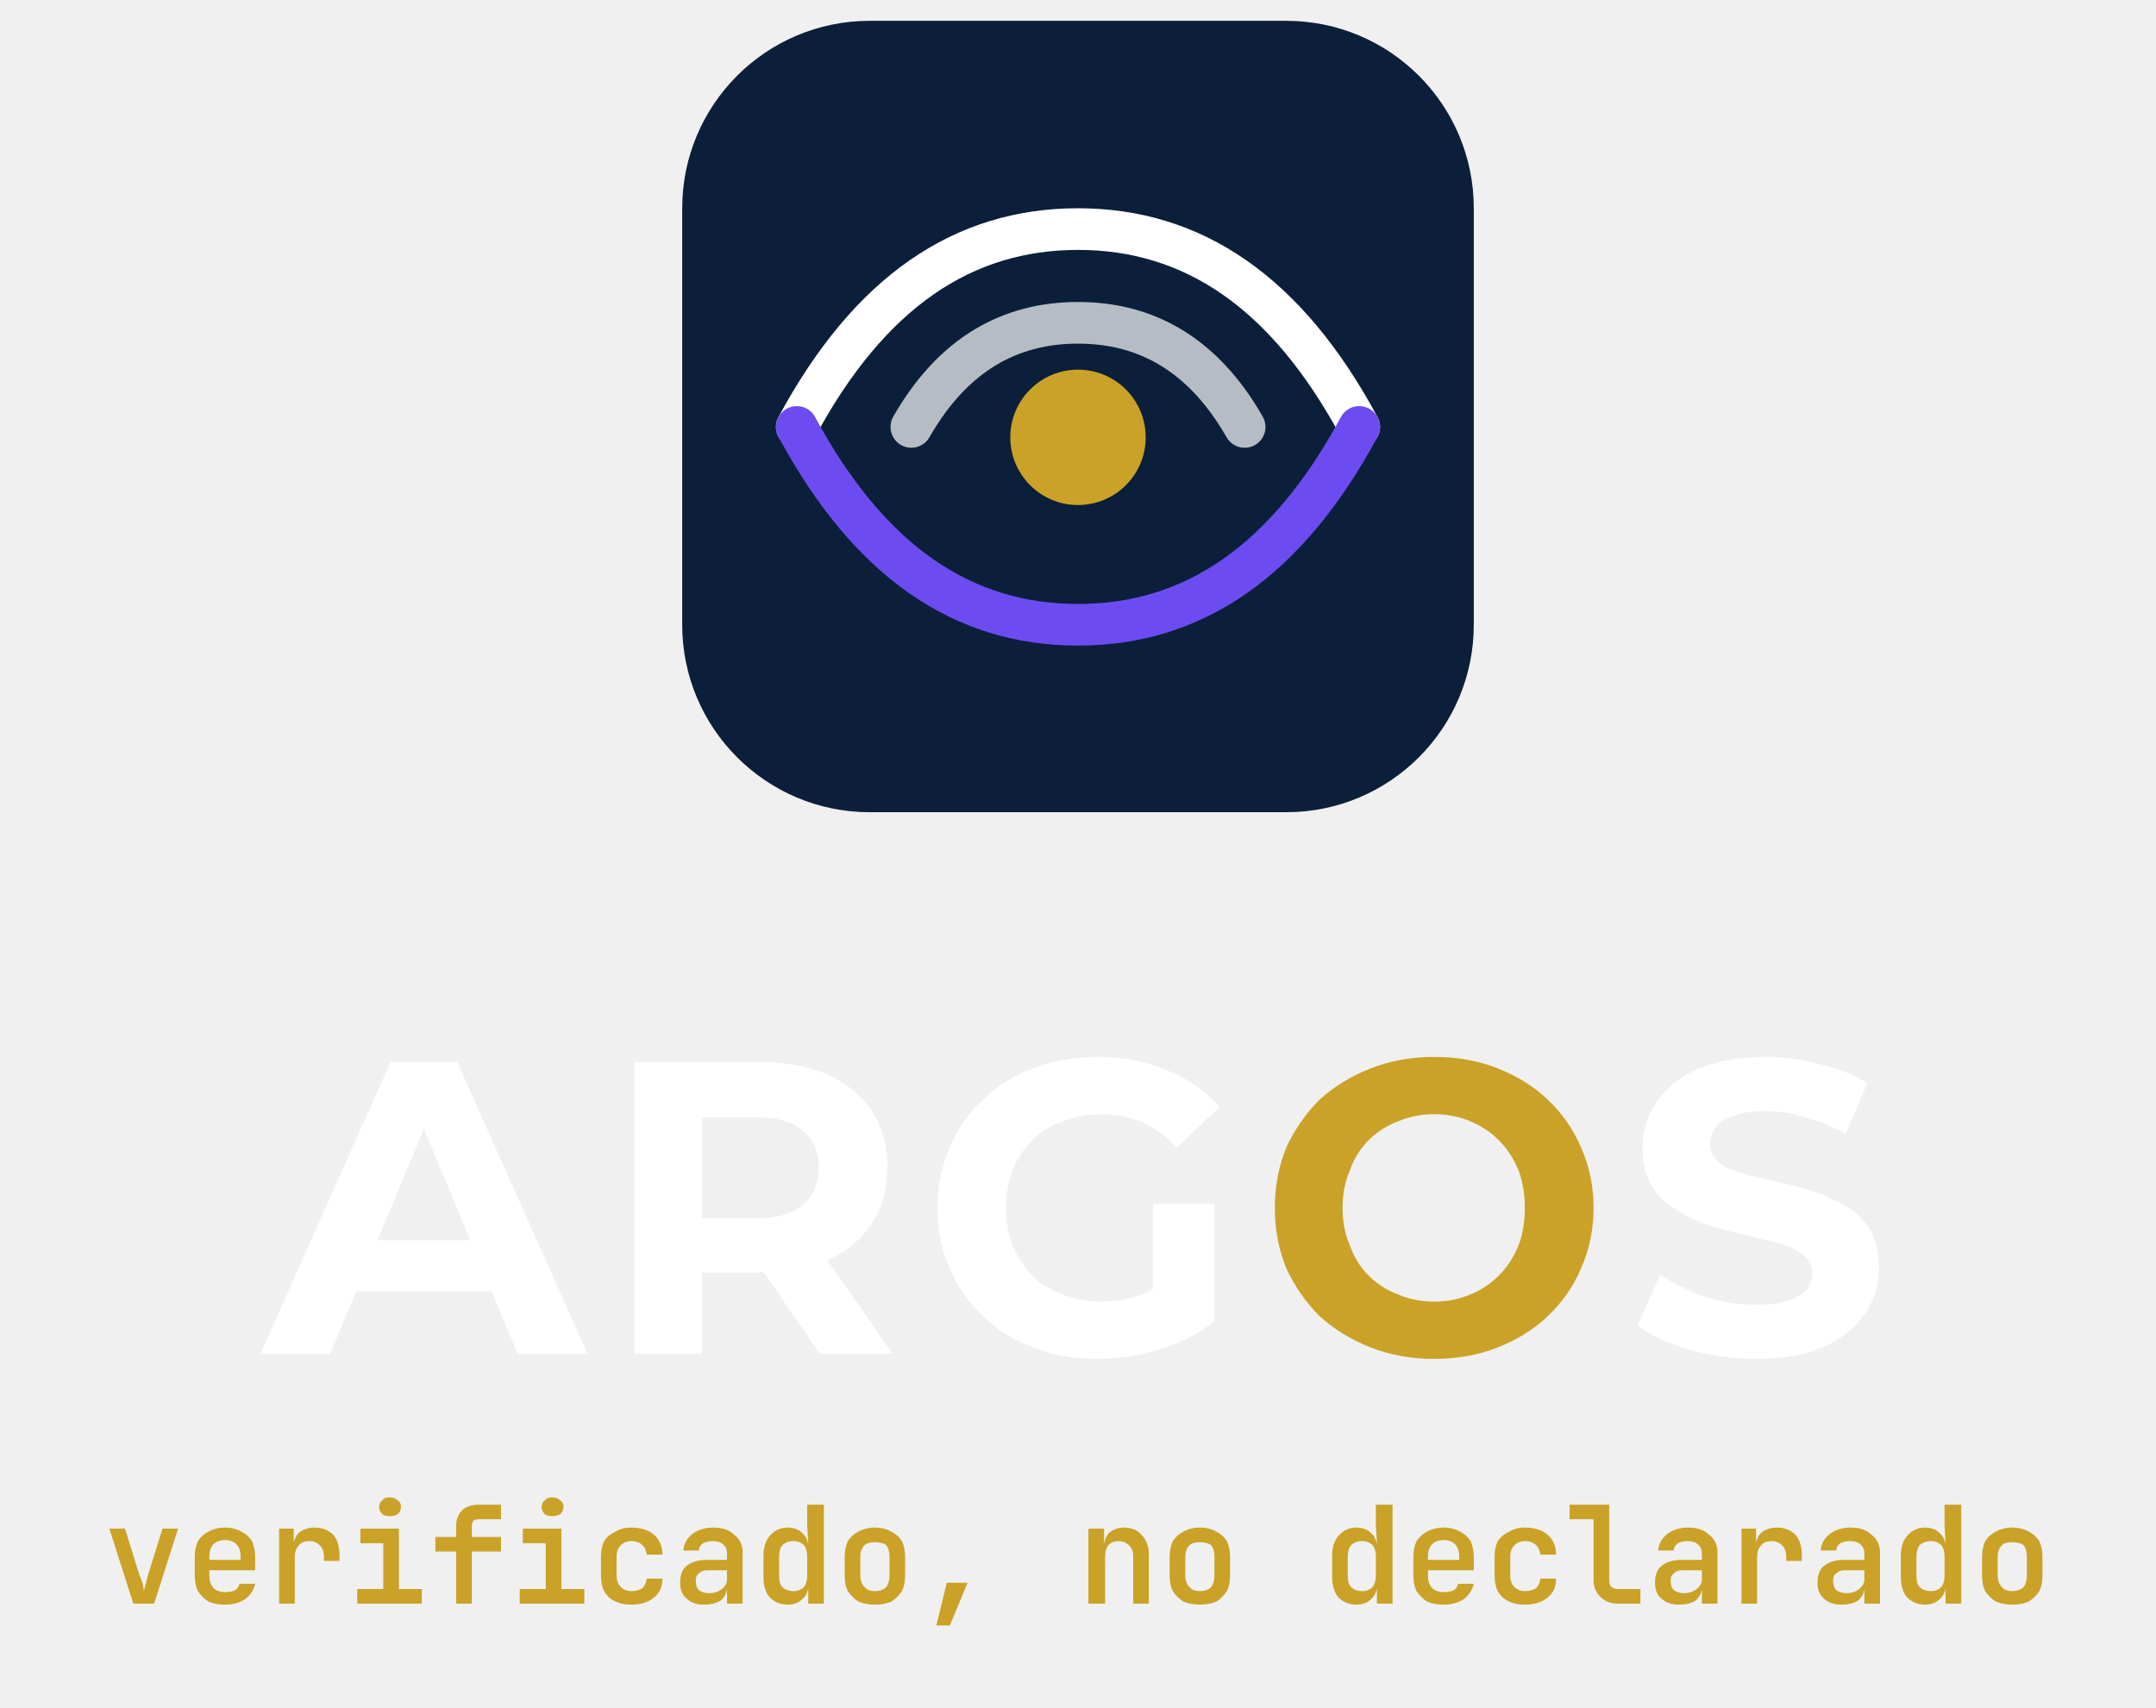
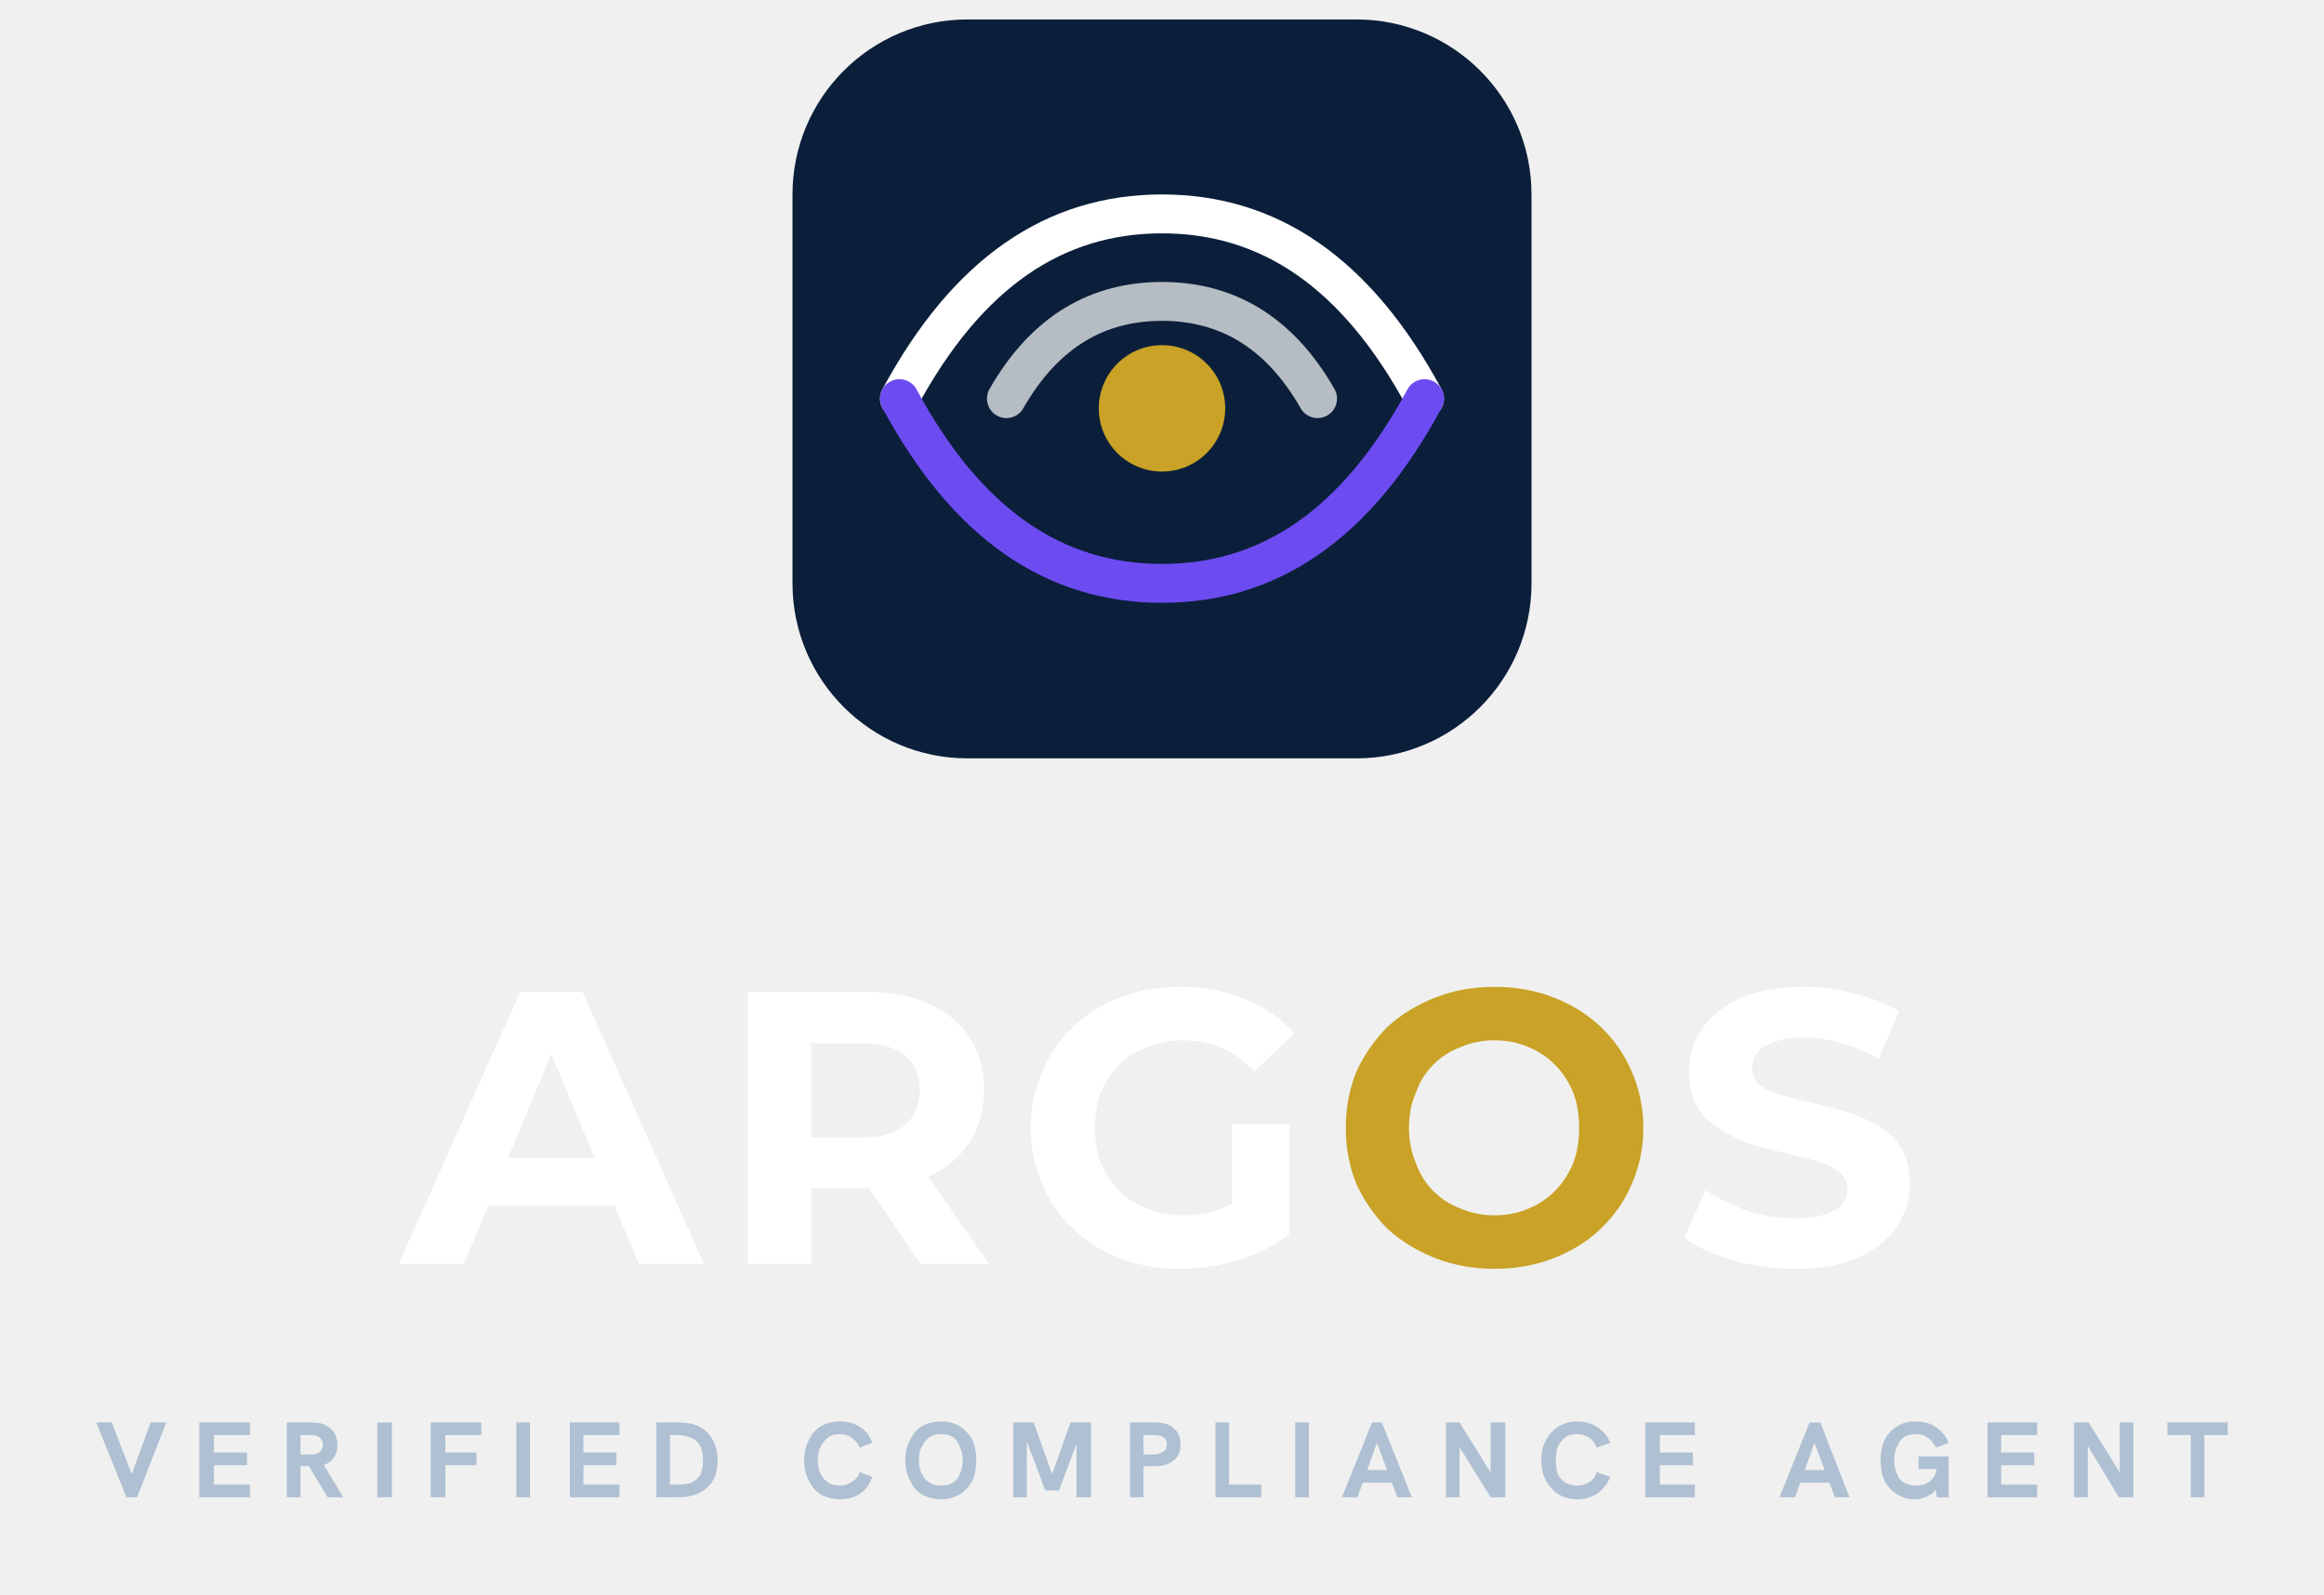
- <svg xmlns="http://www.w3.org/2000/svg" viewBox="0 0 207 164" role="img" aria-label="ARGOS">
-   <g transform="translate(63.5 0)">
+ <svg xmlns="http://www.w3.org/2000/svg" viewBox="0 0 239 164" role="img" aria-label="ARGOS">
+   <g transform="translate(79.5 0)">
    <rect x="2" y="2" width="76" height="76" rx="18" fill="#0B1F3A" />
    <g fill="none" stroke-linecap="round">
      <path d="M13 41C20 28 29 22 40 22S60 28 67 41" stroke="#fff" stroke-width="4" />
      <path d="M24 41C28 34 33.5 31 40 31S52 34 56 41" stroke="#fff" stroke-width="4" opacity=".7" />
      <path d="M13 41C20 54 29 60 40 60S60 54 67 41" stroke="#6C4CF1" stroke-width="4" />
    </g>
    <circle cx="40" cy="42" r="6.5" fill="#C9A227" />
  </g>
-   <path fill="#fff" d="M25 130 37.5 102H43.9L56.4 130H49.7L39.4 105.3H42L31.7 130ZM31.3 124 33 119.1H47.4L49.2 124ZM60.9 130V102H72.8Q78.7 102 81.9 104.7Q85.2 107.4 85.2 112.1Q85.2 115.3 83.7 117.5Q82.2 119.8 79.5 121Q76.8 122.2 73 122.2H64.5L67.4 119.4V130ZM78.7 130 71.7 119.8H78.6L85.7 130ZM67.4 120.1 64.5 117H72.6Q75.6 117 77.1 115.7Q78.6 114.4 78.6 112.1Q78.6 109.8 77.1 108.6Q75.6 107.3 72.6 107.3H64.5L67.4 104.2ZM105.3 130.5Q102 130.5 99.2 129.4Q96.4 128.4 94.4 126.4Q92.3 124.5 91.2 121.8Q90 119.2 90 116Q90 112.8 91.2 110.2Q92.3 107.5 94.4 105.6Q96.4 103.6 99.2 102.6Q102.1 101.5 105.4 101.5Q109.1 101.5 112.1 102.8Q115.1 104 117.1 106.3L113 110.2Q111.5 108.6 109.7 107.8Q107.9 107 105.7 107Q103.7 107 102 107.7Q100.3 108.3 99.1 109.5Q97.9 110.7 97.2 112.4Q96.6 114 96.6 116Q96.6 117.9 97.2 119.6Q97.9 121.2 99.1 122.5Q100.3 123.7 102 124.3Q103.6 125 105.7 125Q107.6 125 109.4 124.4Q111.2 123.7 113 122.2L116.6 126.9Q114.3 128.7 111.3 129.6Q108.3 130.5 105.3 130.5ZM116.6 126.9 110.7 126.1V115.6H116.6ZM168.6 130.5Q165.2 130.5 162.1 129.6Q159.1 128.7 157.2 127.3L159.4 122.4Q161.2 123.6 163.6 124.5Q166.1 125.3 168.6 125.3Q170.6 125.3 171.7 124.9Q172.9 124.5 173.5 123.8Q174 123.1 174 122.3Q174 121.2 173.1 120.5Q172.2 119.8 170.8 119.4Q169.4 119 167.6 118.6Q165.9 118.2 164.1 117.7Q162.4 117.1 161 116.2Q159.5 115.4 158.6 113.9Q157.7 112.5 157.7 110.2Q157.7 107.8 159 105.9Q160.3 103.9 162.9 102.7Q165.6 101.5 169.6 101.5Q172.2 101.5 174.7 102.2Q177.3 102.8 179.3 104L177.2 108.9Q175.3 107.8 173.3 107.3Q171.4 106.7 169.5 106.7Q167.6 106.7 166.4 107.2Q165.2 107.6 164.7 108.3Q164.2 109 164.2 109.9Q164.2 111 165.1 111.7Q165.9 112.3 167.4 112.7Q168.8 113.1 170.6 113.5Q172.3 113.9 174.1 114.4Q175.8 115 177.2 115.8Q178.7 116.7 179.6 118.2Q180.4 119.6 180.4 121.8Q180.4 124.1 179.1 126.1Q177.8 128.1 175.2 129.3Q172.6 130.5 168.6 130.5Z" />
-   <path fill="#C9A227" d="M137.7 130.5Q134.4 130.5 131.6 129.4Q128.8 128.3 126.7 126.4Q124.7 124.4 123.5 121.8Q122.4 119.1 122.4 116Q122.4 112.9 123.5 110.2Q124.7 107.6 126.7 105.6Q128.8 103.7 131.6 102.6Q134.4 101.5 137.7 101.5Q141 101.5 143.8 102.6Q146.6 103.7 148.6 105.6Q150.7 107.6 151.8 110.2Q153 112.9 153 116Q153 119.1 151.8 121.8Q150.7 124.4 148.6 126.4Q146.6 128.3 143.8 129.4Q141 130.5 137.7 130.5ZM137.7 125Q139.6 125 141.2 124.3Q142.7 123.7 143.9 122.5Q145.1 121.3 145.8 119.6Q146.4 118 146.4 116Q146.4 114 145.8 112.4Q145.1 110.7 143.9 109.5Q142.7 108.3 141.2 107.7Q139.6 107 137.7 107Q135.8 107 134.2 107.7Q132.6 108.3 131.4 109.5Q130.2 110.7 129.6 112.4Q128.9 114 128.9 116Q128.9 118 129.6 119.6Q130.2 121.3 131.4 122.5Q132.6 123.7 134.2 124.3Q135.8 125 137.7 125Z" />
-   <path fill="#C9A227" d="M12.8 154 10.5 146.8H12L13.4 151.3Q13.6 151.7 13.7 152.1Q13.8 152.5 13.8 152.8Q13.9 152.5 14 152.1Q14.1 151.7 14.2 151.3L15.6 146.8H17.1L14.8 154ZM21.6 154.1Q20.7 154.1 20 153.8Q19.4 153.4 19 152.8Q18.7 152.2 18.7 151.3V149.5Q18.7 148.7 19 148Q19.4 147.4 20 147.1Q20.7 146.7 21.6 146.7Q22.5 146.7 23.2 147.1Q23.8 147.4 24.2 148Q24.5 148.7 24.5 149.5V150.8H20.1V151.3Q20.1 152.1 20.5 152.5Q20.9 152.9 21.6 152.9Q22.2 152.9 22.6 152.7Q22.9 152.5 23 152.1H24.5Q24.3 153 23.5 153.6Q22.7 154.1 21.6 154.1ZM23.1 149.9V149.5Q23.1 148.7 22.7 148.3Q22.3 147.9 21.6 147.9Q20.9 147.9 20.5 148.3Q20.1 148.7 20.1 149.5V149.8L23.2 149.8ZM26.8 154V146.8H28.2V148.2H28.6L28.1 149.1Q28.1 147.9 28.6 147.3Q29.2 146.7 30.2 146.7Q31.3 146.7 32 147.4Q32.6 148.1 32.6 149.4V149.9H31.1V149.5Q31.1 148.8 30.7 148.4Q30.3 148 29.7 148Q29 148 28.7 148.4Q28.3 148.8 28.3 149.5V154ZM34.3 154V152.6H36.8V148.2H34.6V146.8H38.3V152.6H40.5V154ZM37.4 145.6Q36.9 145.6 36.7 145.4Q36.4 145.1 36.4 144.7Q36.4 144.3 36.7 144.1Q36.9 143.8 37.4 143.8Q37.9 143.8 38.2 144.1Q38.5 144.3 38.5 144.7Q38.5 145.1 38.2 145.4Q37.9 145.6 37.4 145.6ZM43.8 154V149H41.8V147.6H43.8V146.5Q43.8 145.6 44.4 145Q45 144.5 46 144.5H48.1V145.9H46.1Q45.7 145.9 45.5 146Q45.3 146.2 45.3 146.5V147.6H48.1V149H45.3V154ZM49.9 154V152.6H52.4V148.2H50.2V146.8H53.9V152.6H56.1V154ZM53 145.6Q52.5 145.6 52.3 145.4Q52 145.1 52 144.7Q52 144.3 52.3 144.1Q52.5 143.8 53 143.8Q53.5 143.8 53.8 144.1Q54.1 144.3 54.1 144.7Q54.1 145.1 53.8 145.4Q53.5 145.6 53 145.6ZM60.6 154.1Q59.7 154.1 59.1 153.8Q58.4 153.5 58 152.8Q57.7 152.2 57.7 151.3V149.5Q57.7 148.6 58 148Q58.4 147.4 59.1 147.1Q59.7 146.7 60.6 146.7Q62 146.7 62.8 147.4Q63.6 148.1 63.6 149.3H62.1Q62 148.7 61.7 148.4Q61.3 148 60.6 148Q60 148 59.6 148.4Q59.2 148.8 59.2 149.5V151.3Q59.2 152 59.6 152.4Q60 152.8 60.6 152.8Q61.3 152.8 61.7 152.5Q62 152.2 62.1 151.6H63.6Q63.6 152.8 62.8 153.4Q62 154.1 60.6 154.1ZM67.6 154.1Q66.5 154.1 65.9 153.5Q65.3 153 65.3 152Q65.3 150.9 65.9 150.4Q66.6 149.8 67.9 149.8H69.8V149.2Q69.8 148.6 69.4 148.3Q69.1 148 68.4 148Q67.9 148 67.5 148.2Q67.1 148.5 67.1 148.9H65.6Q65.7 147.9 66.5 147.3Q67.3 146.7 68.5 146.7Q69.8 146.7 70.5 147.4Q71.3 148 71.3 149.1V154H69.8V152.7H69.6L69.8 152.4Q69.8 153.2 69.2 153.7Q68.6 154.1 67.6 154.1ZM68.1 153Q68.8 153 69.3 152.6Q69.8 152.2 69.8 151.7V150.8H67.9Q67.4 150.8 67.1 151.1Q66.8 151.3 66.8 151.8Q66.8 152.4 67.1 152.7Q67.5 153 68.1 153ZM75.6 154.1Q74.6 154.1 73.9 153.4Q73.3 152.7 73.3 151.4V149.4Q73.3 148.2 73.9 147.5Q74.6 146.7 75.6 146.7Q76.5 146.7 77 147.2Q77.6 147.7 77.6 148.6L77.2 148.2H77.6L77.5 146.5V144.5H79.1V154H77.6V152.6H77.2L77.6 152.3Q77.6 153.1 77 153.6Q76.5 154.1 75.6 154.1ZM76.2 152.8Q76.8 152.8 77.2 152.4Q77.5 152 77.5 151.3V149.5Q77.5 148.8 77.2 148.4Q76.8 148 76.2 148Q75.5 148 75.1 148.4Q74.8 148.8 74.8 149.5V151.3Q74.8 152.1 75.1 152.4Q75.5 152.8 76.2 152.8ZM84 154.1Q83.1 154.1 82.4 153.8Q81.8 153.4 81.4 152.8Q81.1 152.2 81.1 151.3V149.5Q81.1 148.7 81.4 148Q81.8 147.4 82.4 147.1Q83.1 146.7 84 146.7Q84.9 146.7 85.6 147.1Q86.2 147.4 86.6 148Q86.9 148.7 86.9 149.5V151.3Q86.9 152.2 86.6 152.8Q86.2 153.4 85.6 153.8Q84.9 154.1 84 154.1ZM84 152.8Q84.7 152.8 85.1 152.4Q85.4 152 85.4 151.3V149.5Q85.4 148.8 85.1 148.4Q84.7 148.1 84 148.1Q83.3 148.1 83 148.4Q82.6 148.8 82.6 149.5V151.3Q82.6 152 83 152.4Q83.3 152.8 84 152.8ZM89.9 156.1 90.9 152H92.9L91.2 156.1ZM104.5 154V146.8H106V148.2H106.4L106 148.6Q106 147.7 106.5 147.2Q107.1 146.7 107.9 146.7Q109 146.7 109.6 147.4Q110.3 148.1 110.3 149.3V154H108.8V149.4Q108.8 148.8 108.4 148.4Q108 148 107.4 148Q106.8 148 106.4 148.4Q106.1 148.8 106.1 149.5V154ZM115.2 154.1Q114.3 154.1 113.6 153.8Q113 153.4 112.6 152.8Q112.3 152.2 112.3 151.3V149.5Q112.3 148.7 112.6 148Q113 147.4 113.6 147.1Q114.3 146.7 115.2 146.7Q116.1 146.7 116.8 147.1Q117.4 147.4 117.8 148Q118.1 148.7 118.1 149.5V151.3Q118.1 152.2 117.8 152.8Q117.4 153.4 116.8 153.8Q116.1 154.1 115.2 154.1ZM115.2 152.8Q115.9 152.8 116.3 152.4Q116.6 152 116.6 151.3V149.5Q116.6 148.8 116.3 148.4Q115.9 148.1 115.2 148.1Q114.5 148.1 114.2 148.4Q113.8 148.8 113.8 149.5V151.3Q113.8 152 114.2 152.4Q114.5 152.8 115.2 152.8ZM130.2 154.1Q129.2 154.1 128.5 153.4Q127.9 152.7 127.9 151.4V149.4Q127.9 148.2 128.5 147.5Q129.2 146.7 130.2 146.7Q131.1 146.7 131.6 147.2Q132.2 147.7 132.2 148.6L131.8 148.2H132.2L132.1 146.5V144.5H133.7V154H132.2V152.6H131.8L132.2 152.3Q132.2 153.1 131.6 153.6Q131.1 154.1 130.2 154.1ZM130.8 152.8Q131.4 152.8 131.8 152.4Q132.1 152 132.1 151.3V149.5Q132.1 148.8 131.8 148.4Q131.4 148 130.8 148Q130.1 148 129.7 148.4Q129.4 148.8 129.4 149.5V151.3Q129.4 152.1 129.7 152.4Q130.1 152.8 130.8 152.8ZM138.6 154.1Q137.7 154.1 137 153.8Q136.4 153.4 136 152.8Q135.7 152.2 135.7 151.3V149.5Q135.7 148.7 136 148Q136.4 147.4 137 147.1Q137.7 146.7 138.6 146.7Q139.5 146.7 140.2 147.1Q140.8 147.4 141.2 148Q141.5 148.7 141.5 149.5V150.8H137.1V151.3Q137.1 152.1 137.5 152.5Q137.9 152.9 138.6 152.9Q139.2 152.9 139.6 152.7Q139.9 152.5 140 152.1H141.5Q141.3 153 140.5 153.6Q139.7 154.1 138.6 154.1ZM140.1 149.9V149.5Q140.1 148.7 139.7 148.3Q139.3 147.9 138.6 147.9Q137.9 147.9 137.5 148.3Q137.1 148.7 137.1 149.5V149.8L140.2 149.8ZM146.4 154.1Q145.5 154.1 144.9 153.8Q144.2 153.5 143.8 152.8Q143.5 152.2 143.5 151.3V149.5Q143.5 148.6 143.8 148Q144.2 147.4 144.9 147.1Q145.5 146.7 146.4 146.7Q147.8 146.7 148.6 147.4Q149.4 148.1 149.4 149.3H147.9Q147.8 148.7 147.5 148.4Q147.1 148 146.4 148Q145.8 148 145.4 148.4Q145 148.8 145 149.5V151.3Q145 152 145.4 152.4Q145.8 152.8 146.4 152.8Q147.1 152.8 147.5 152.5Q147.8 152.2 147.9 151.6H149.4Q149.4 152.8 148.6 153.4Q147.8 154.1 146.4 154.1ZM155.3 154Q154.6 154 154.1 153.7Q153.6 153.4 153.3 152.9Q153 152.4 153 151.8V145.9H150.7V144.5H154.5V151.8Q154.5 152.2 154.7 152.4Q155 152.6 155.3 152.6H157.5V154ZM161.2 154.1Q160.1 154.1 159.5 153.5Q158.9 153 158.9 152Q158.9 150.9 159.5 150.4Q160.2 149.8 161.5 149.8H163.4V149.2Q163.4 148.6 163 148.3Q162.7 148 162 148Q161.5 148 161.1 148.2Q160.7 148.5 160.7 148.9H159.2Q159.3 147.9 160.1 147.3Q160.9 146.7 162.1 146.7Q163.4 146.7 164.1 147.4Q164.9 148 164.9 149.1V154H163.4V152.7H163.2L163.4 152.4Q163.4 153.2 162.8 153.7Q162.2 154.1 161.2 154.1ZM161.7 153Q162.4 153 162.9 152.6Q163.4 152.2 163.4 151.7V150.8H161.5Q161 150.8 160.7 151.1Q160.4 151.3 160.4 151.8Q160.4 152.4 160.7 152.7Q161.1 153 161.7 153ZM167.2 154V146.8H168.6V148.2H169L168.5 149.1Q168.5 147.9 169 147.3Q169.6 146.7 170.6 146.7Q171.7 146.7 172.4 147.4Q173 148.1 173 149.4V149.9H171.5V149.5Q171.5 148.8 171.1 148.4Q170.7 148 170.1 148Q169.4 148 169.1 148.4Q168.7 148.8 168.7 149.5V154ZM176.8 154.1Q175.7 154.1 175.1 153.5Q174.5 153 174.5 152Q174.5 150.9 175.1 150.4Q175.8 149.8 177.1 149.8H179V149.2Q179 148.6 178.6 148.3Q178.3 148 177.6 148Q177.1 148 176.7 148.2Q176.3 148.5 176.3 148.9H174.8Q174.9 147.9 175.7 147.3Q176.5 146.7 177.7 146.7Q179 146.7 179.7 147.4Q180.5 148 180.5 149.1V154H179V152.7H178.8L179 152.4Q179 153.2 178.4 153.7Q177.8 154.1 176.8 154.1ZM177.3 153Q178 153 178.5 152.6Q179 152.2 179 151.7V150.8H177.1Q176.6 150.8 176.3 151.1Q176 151.3 176 151.8Q176 152.4 176.3 152.7Q176.7 153 177.3 153ZM184.8 154.1Q183.8 154.1 183.1 153.4Q182.5 152.7 182.5 151.4V149.4Q182.5 148.2 183.1 147.5Q183.8 146.7 184.8 146.7Q185.7 146.7 186.2 147.2Q186.8 147.7 186.8 148.6L186.4 148.2H186.8L186.7 146.5V144.5H188.3V154H186.8V152.6H186.4L186.8 152.3Q186.8 153.1 186.2 153.6Q185.7 154.1 184.8 154.1ZM185.4 152.8Q186 152.8 186.4 152.4Q186.7 152 186.7 151.3V149.5Q186.7 148.8 186.4 148.4Q186 148 185.4 148Q184.7 148 184.3 148.4Q184 148.8 184 149.5V151.3Q184 152.1 184.3 152.4Q184.7 152.8 185.4 152.8ZM193.2 154.1Q192.3 154.1 191.6 153.8Q191 153.4 190.6 152.8Q190.3 152.2 190.3 151.3V149.5Q190.3 148.7 190.6 148Q191 147.4 191.6 147.1Q192.3 146.7 193.2 146.7Q194.1 146.7 194.8 147.1Q195.4 147.4 195.8 148Q196.1 148.7 196.1 149.5V151.3Q196.1 152.2 195.8 152.8Q195.4 153.4 194.8 153.8Q194.1 154.1 193.2 154.1ZM193.2 152.8Q193.9 152.8 194.3 152.4Q194.6 152 194.6 151.3V149.5Q194.6 148.8 194.3 148.4Q193.9 148.1 193.2 148.1Q192.5 148.1 192.2 148.4Q191.8 148.8 191.8 149.5V151.3Q191.8 152 192.2 152.4Q192.5 152.8 193.2 152.8Z" />
+   <path fill="#fff" d="M41 130 53.5 102H59.9L72.4 130H65.7L55.4 105.3H58L47.7 130ZM47.3 124 49 119.1H63.4L65.2 124ZM76.9 130V102H88.8Q94.7 102 97.9 104.7Q101.2 107.4 101.2 112.1Q101.2 115.3 99.7 117.5Q98.2 119.8 95.5 121Q92.8 122.2 89 122.2H80.5L83.4 119.4V130ZM94.7 130 87.7 119.8H94.6L101.7 130ZM83.4 120.1 80.5 117H88.6Q91.6 117 93.1 115.7Q94.6 114.4 94.6 112.1Q94.6 109.8 93.1 108.6Q91.6 107.3 88.6 107.3H80.5L83.4 104.2ZM121.3 130.5Q118 130.5 115.2 129.4Q112.4 128.4 110.4 126.4Q108.3 124.5 107.2 121.8Q106 119.2 106 116Q106 112.8 107.2 110.2Q108.3 107.5 110.4 105.6Q112.4 103.6 115.2 102.6Q118.1 101.5 121.4 101.5Q125.1 101.5 128.1 102.8Q131.1 104 133.1 106.3L129 110.2Q127.5 108.6 125.7 107.8Q123.9 107 121.7 107Q119.7 107 118 107.7Q116.3 108.3 115.1 109.5Q113.9 110.7 113.2 112.4Q112.6 114 112.6 116Q112.6 117.9 113.2 119.6Q113.9 121.2 115.1 122.5Q116.3 123.7 118 124.3Q119.6 125 121.7 125Q123.6 125 125.4 124.4Q127.2 123.7 129 122.2L132.6 126.9Q130.3 128.7 127.3 129.6Q124.3 130.5 121.3 130.5ZM132.6 126.9 126.7 126.1V115.6H132.6ZM184.6 130.5Q181.2 130.5 178.1 129.6Q175.1 128.7 173.2 127.3L175.4 122.4Q177.2 123.6 179.6 124.5Q182.1 125.3 184.6 125.3Q186.6 125.3 187.7 124.9Q188.9 124.5 189.5 123.8Q190 123.1 190 122.3Q190 121.2 189.1 120.5Q188.2 119.8 186.8 119.4Q185.4 119 183.6 118.6Q181.9 118.2 180.1 117.7Q178.4 117.1 177 116.2Q175.5 115.4 174.6 113.9Q173.7 112.5 173.7 110.2Q173.7 107.8 175 105.9Q176.3 103.9 178.9 102.7Q181.6 101.5 185.6 101.5Q188.2 101.5 190.7 102.2Q193.3 102.8 195.3 104L193.2 108.9Q191.3 107.8 189.3 107.3Q187.4 106.7 185.5 106.7Q183.6 106.7 182.4 107.2Q181.2 107.6 180.7 108.3Q180.2 109 180.2 109.9Q180.2 111 181.1 111.7Q181.9 112.3 183.4 112.7Q184.8 113.1 186.6 113.5Q188.3 113.9 190.1 114.4Q191.8 115 193.2 115.8Q194.7 116.7 195.6 118.2Q196.4 119.6 196.4 121.8Q196.4 124.1 195.1 126.1Q193.8 128.1 191.2 129.3Q188.6 130.5 184.6 130.5Z" />
+   <path fill="#C9A227" d="M153.7 130.5Q150.4 130.5 147.6 129.4Q144.8 128.3 142.7 126.4Q140.7 124.4 139.5 121.8Q138.4 119.1 138.4 116Q138.4 112.9 139.5 110.2Q140.7 107.6 142.7 105.6Q144.8 103.7 147.6 102.6Q150.4 101.5 153.7 101.5Q157 101.5 159.8 102.6Q162.6 103.7 164.6 105.6Q166.7 107.6 167.8 110.2Q169 112.9 169 116Q169 119.1 167.8 121.8Q166.7 124.4 164.6 126.4Q162.6 128.3 159.8 129.4Q157 130.5 153.7 130.5ZM153.7 125Q155.6 125 157.2 124.3Q158.7 123.7 159.9 122.5Q161.1 121.3 161.8 119.6Q162.4 118 162.4 116Q162.4 114 161.8 112.4Q161.1 110.7 159.9 109.5Q158.7 108.3 157.2 107.7Q155.6 107 153.7 107Q151.8 107 150.2 107.7Q148.6 108.3 147.4 109.5Q146.2 110.7 145.6 112.4Q144.9 114 144.9 116Q144.9 118 145.6 119.6Q146.2 121.3 147.4 122.5Q148.6 123.7 150.2 124.3Q151.8 125 153.7 125Z" />
+   <path fill="#AFC0D2" d="M13 154 9.9 146.3H11.5L13.8 152.3H13.3L15.5 146.3H17.1L14.1 154ZM20.5 154V146.3H25.7V147.6H22V149.4H25.4V150.7H22V152.7H25.7V154ZM29.5 154V146.3H32Q33 146.3 33.5 146.6Q34.1 146.9 34.4 147.4Q34.7 147.9 34.7 148.6Q34.7 149.6 34.1 150.2Q33.5 150.8 32.3 150.8Q32.1 150.8 31.8 150.8Q31.6 150.8 31.4 150.8H30.9V154ZM33.7 154 31.7 150.7 33.2 150.5 35.3 154ZM30.9 149.6H31.9Q32.3 149.6 32.6 149.5Q32.9 149.4 33 149.2Q33.2 149 33.2 148.6Q33.2 148.2 33 148Q32.9 147.8 32.6 147.7Q32.3 147.6 31.9 147.6H30.9ZM38.8 154V146.3H40.3V154ZM44.3 154V146.3H49.5V147.6H45.8V149.4H49V150.7H45.8V154ZM53.1 154V146.3H54.5V154ZM58.6 154V146.3H63.7V147.6H60V149.4H63.4V150.7H60V152.7H63.7V154ZM67.5 154V146.3H69.8Q71.7 146.3 72.7 147.3Q73.8 148.4 73.8 150.2Q73.8 152.1 72.7 153Q71.7 154 69.7 154ZM68.9 152.7H69.6Q70.5 152.7 71.1 152.5Q71.7 152.2 72 151.7Q72.3 151.1 72.3 150.2Q72.3 149.2 72 148.7Q71.7 148.1 71.1 147.9Q70.5 147.6 69.7 147.6H68.9ZM86.4 154.2Q85.3 154.2 84.4 153.7Q83.6 153.2 83.2 152.3Q82.7 151.4 82.7 150.2Q82.7 149 83.2 148.1Q83.6 147.2 84.4 146.7Q85.3 146.2 86.4 146.2Q87.6 146.2 88.5 146.8Q89.4 147.4 89.7 148.4L88.4 148.9Q88.2 148.3 87.6 147.9Q87.1 147.5 86.4 147.5Q85.7 147.5 85.2 147.8Q84.7 148.2 84.4 148.8Q84.1 149.3 84.1 150.2Q84.1 151 84.4 151.6Q84.7 152.2 85.2 152.5Q85.7 152.8 86.4 152.8Q87.1 152.8 87.6 152.4Q88.2 152.1 88.4 151.4L89.7 151.9Q89.4 152.9 88.5 153.6Q87.6 154.2 86.4 154.2ZM96.8 154.2Q95.7 154.2 94.8 153.7Q94 153.2 93.6 152.3Q93.1 151.4 93.1 150.2Q93.1 149 93.6 148.1Q94 147.2 94.8 146.7Q95.7 146.2 96.8 146.2Q97.9 146.2 98.7 146.7Q99.5 147.2 100 148.1Q100.4 149 100.4 150.2Q100.4 151.4 100 152.3Q99.5 153.2 98.7 153.7Q97.8 154.2 96.8 154.2ZM96.8 152.8Q97.5 152.8 98 152.5Q98.5 152.2 98.7 151.6Q99 151 99 150.2Q99 149.4 98.7 148.8Q98.5 148.2 98 147.8Q97.5 147.5 96.8 147.5Q96.1 147.5 95.6 147.8Q95.1 148.2 94.8 148.8Q94.5 149.3 94.5 150.2Q94.5 151 94.8 151.6Q95.1 152.2 95.6 152.5Q96.1 152.8 96.8 152.8ZM104.2 154V146.3H106.3L108.3 151.9H108.1L110.1 146.3H112.2V154H110.7V148L110.9 148L108.9 153.3H107.5L105.5 148L105.6 148V154ZM116.2 154V146.3H118.8Q120.1 146.3 120.7 146.9Q121.4 147.4 121.4 148.6Q121.4 149.7 120.7 150.2Q120 150.8 118.8 150.8H117.6V154ZM117.6 149.6H118.6Q119.2 149.6 119.6 149.3Q120 149.1 120 148.6Q120 148 119.6 147.8Q119.3 147.6 118.6 147.6H117.6ZM125 154V146.3H126.4V152.7H129.7V154ZM133.2 154V146.3H134.6V154ZM138 154 141.1 146.3H142.1L145.2 154H143.7L141.6 148.4L139.6 154ZM140 152.5 140.5 151.2H142.8L143.2 152.5ZM148.7 154V146.3H150.1L153.7 152.1H153.3V146.3H154.8V154H153.3L149.7 148.2H150.1V154ZM162.2 154.2Q161.1 154.2 160.3 153.7Q159.5 153.2 159 152.3Q158.5 151.4 158.5 150.2Q158.5 149 159 148.1Q159.5 147.2 160.3 146.7Q161.1 146.2 162.2 146.2Q163.4 146.2 164.3 146.8Q165.2 147.4 165.6 148.4L164.2 148.9Q164 148.3 163.5 147.9Q162.9 147.5 162.2 147.5Q161.5 147.5 161 147.8Q160.5 148.2 160.2 148.8Q160 149.3 160 150.2Q160 151 160.2 151.6Q160.5 152.2 161 152.5Q161.5 152.8 162.2 152.8Q162.9 152.8 163.5 152.4Q164 152.1 164.2 151.4L165.6 151.9Q165.2 152.9 164.3 153.6Q163.4 154.2 162.2 154.2ZM169.2 154V146.3H174.3V147.6H170.7V149.4H174.1V150.7H170.7V152.7H174.3V154ZM183 154 186.1 146.3H187.2L190.2 154H188.7L186.6 148.4L184.6 154ZM185 152.5 185.5 151.2H187.8L188.2 152.5ZM196.9 154.2Q195.9 154.2 195.1 153.7Q194.3 153.2 193.8 152.3Q193.4 151.4 193.4 150.2Q193.4 149 193.8 148.1Q194.3 147.2 195.1 146.7Q195.9 146.2 197 146.2Q198.3 146.2 199.1 146.8Q200 147.4 200.4 148.4L199.1 148.9Q198.8 148.3 198.3 147.9Q197.8 147.5 197 147.5Q196.4 147.5 195.8 147.8Q195.3 148.2 195.1 148.8Q194.8 149.3 194.8 150.2Q194.8 151 195.1 151.6Q195.3 152.2 195.8 152.5Q196.4 152.8 197 152.8Q197.4 152.8 197.8 152.7Q198.1 152.6 198.4 152.4Q198.8 152.1 199 151.7Q199.2 151.2 199.2 150.6V150.1L199.5 151.1H197.3V149.8H200.4V154H199.2L199 152.8L199.2 152.9Q199 153.4 198.7 153.6Q198.3 153.9 197.9 154Q197.5 154.2 196.9 154.2ZM204.4 154V146.3H209.5V147.6H205.8V149.4H209.2V150.7H205.8V152.7H209.5V154ZM213.3 154V146.3H214.8L218.4 152.1H218V146.3H219.4V154H217.9L214.4 148.2H214.7V154ZM225.3 154V147.6H222.9V146.3H229.1V147.6H226.7V154Z" />
</svg>
